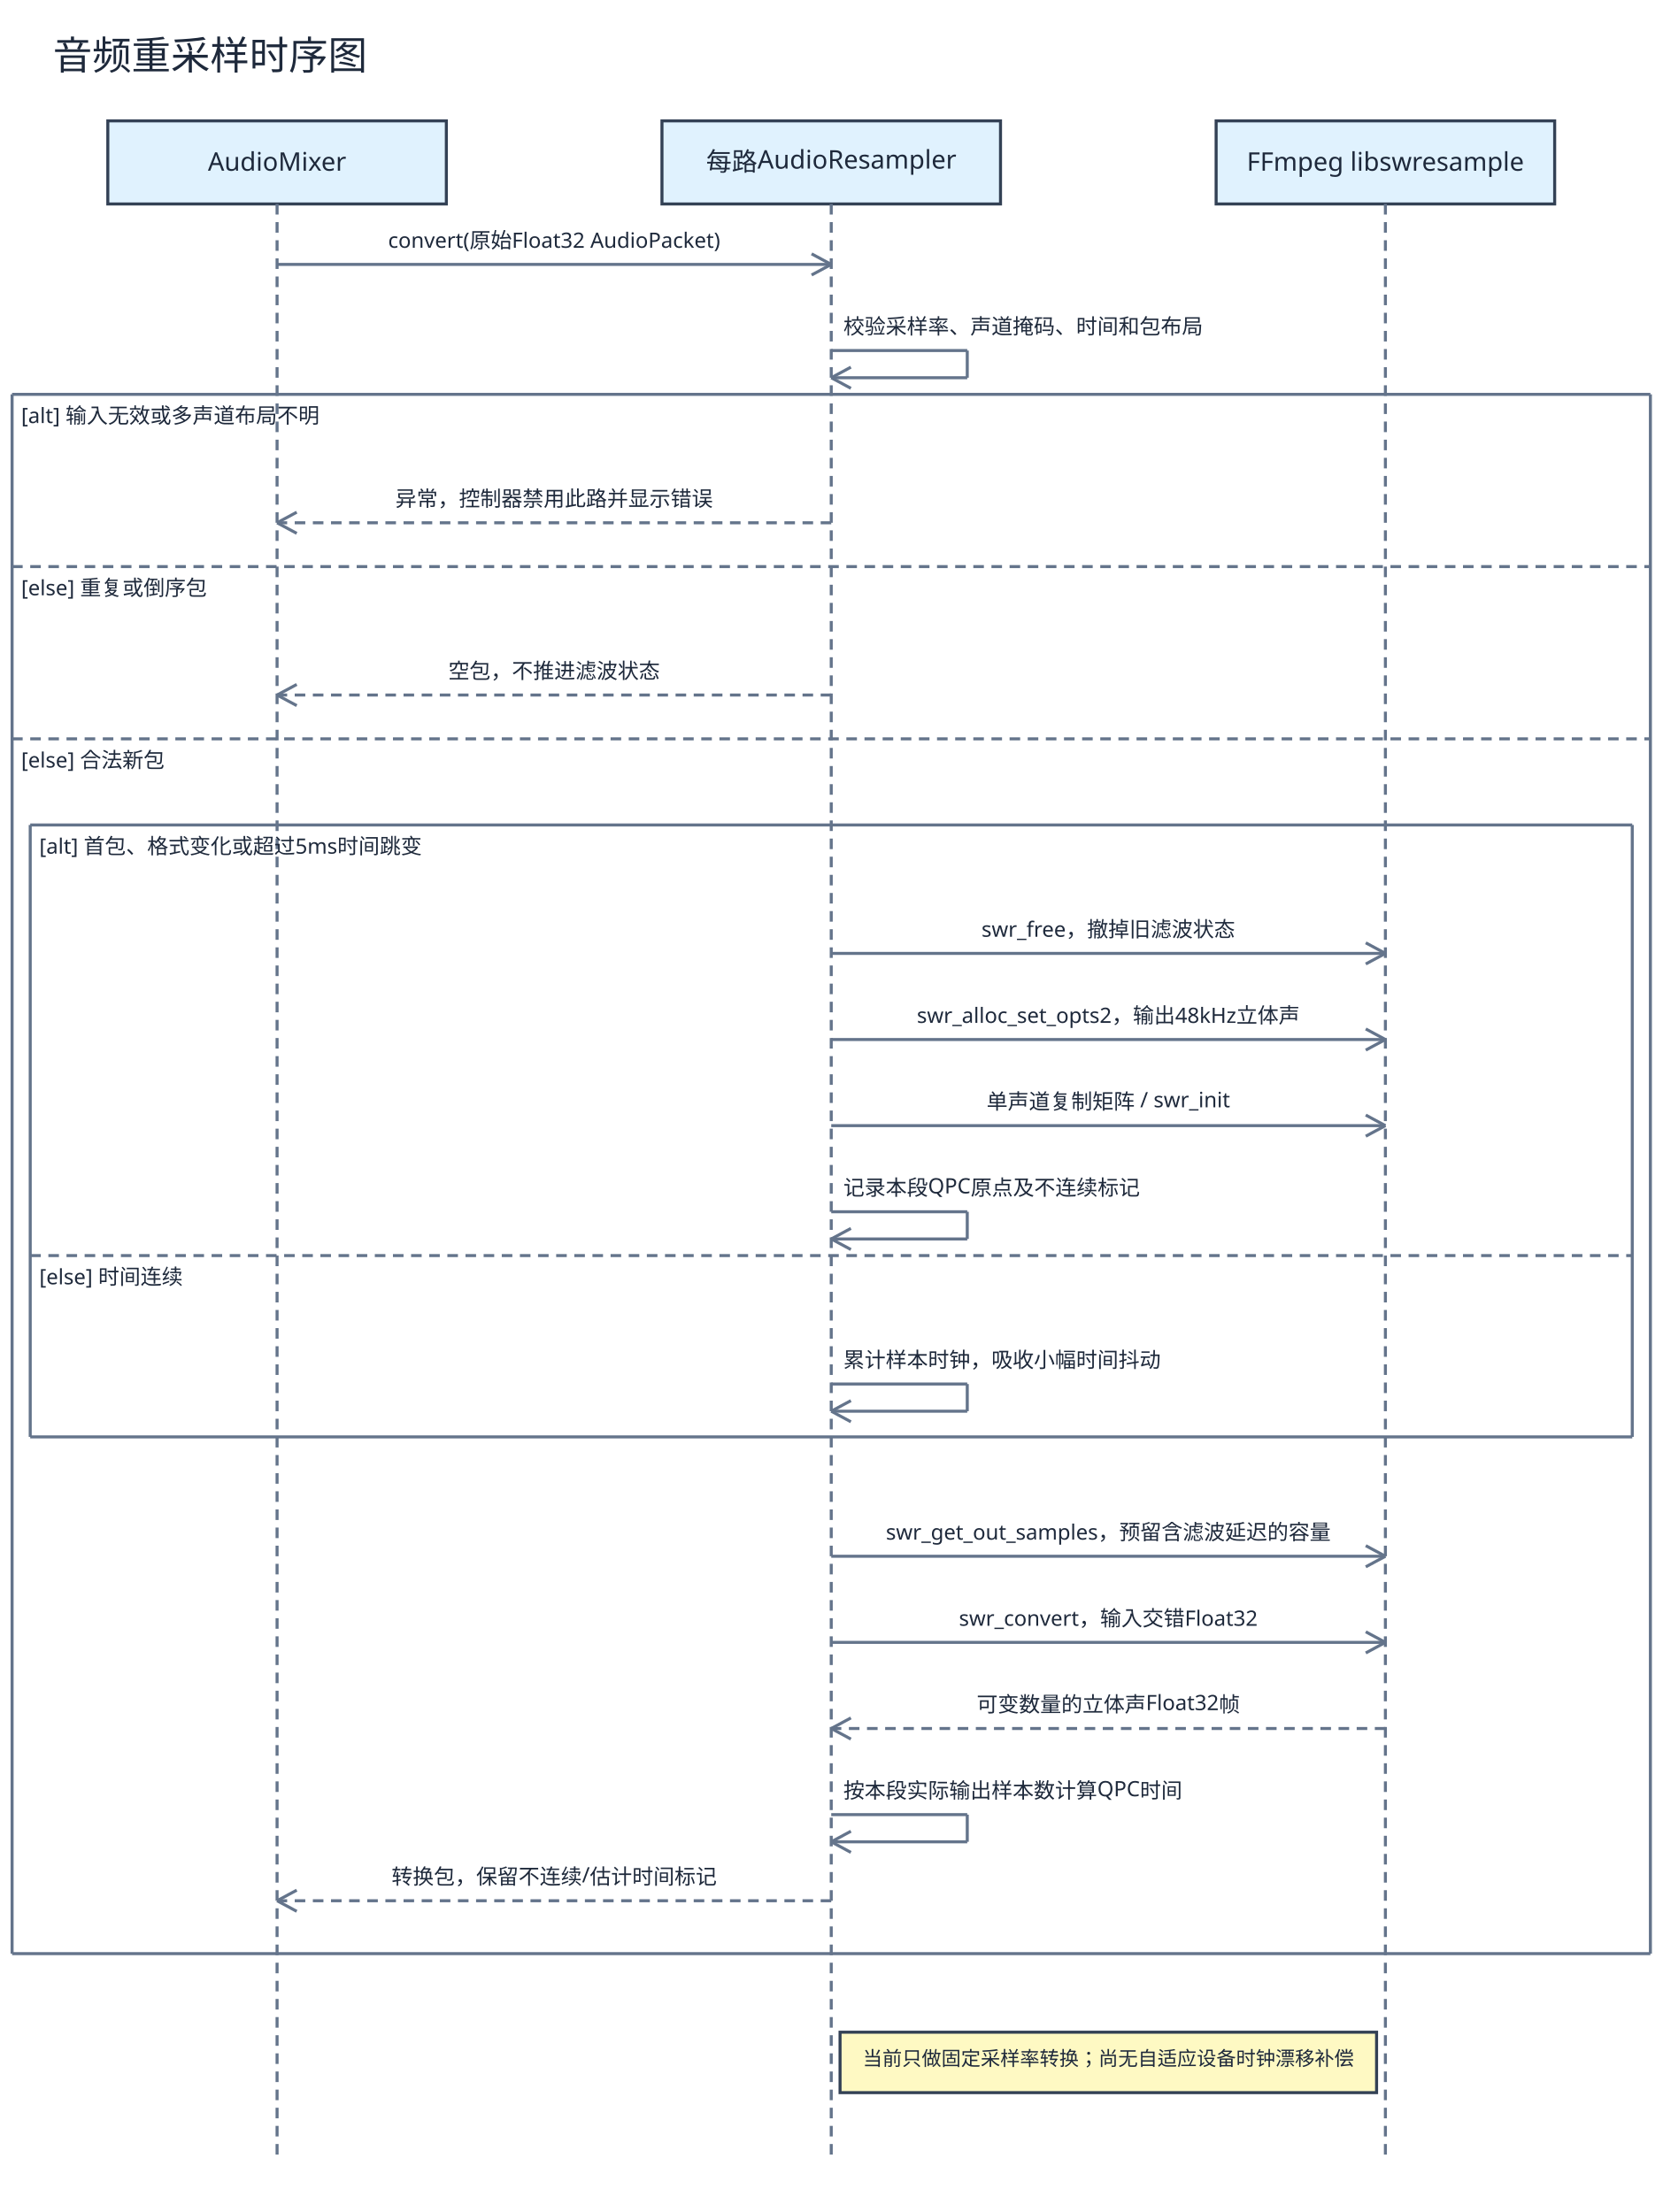
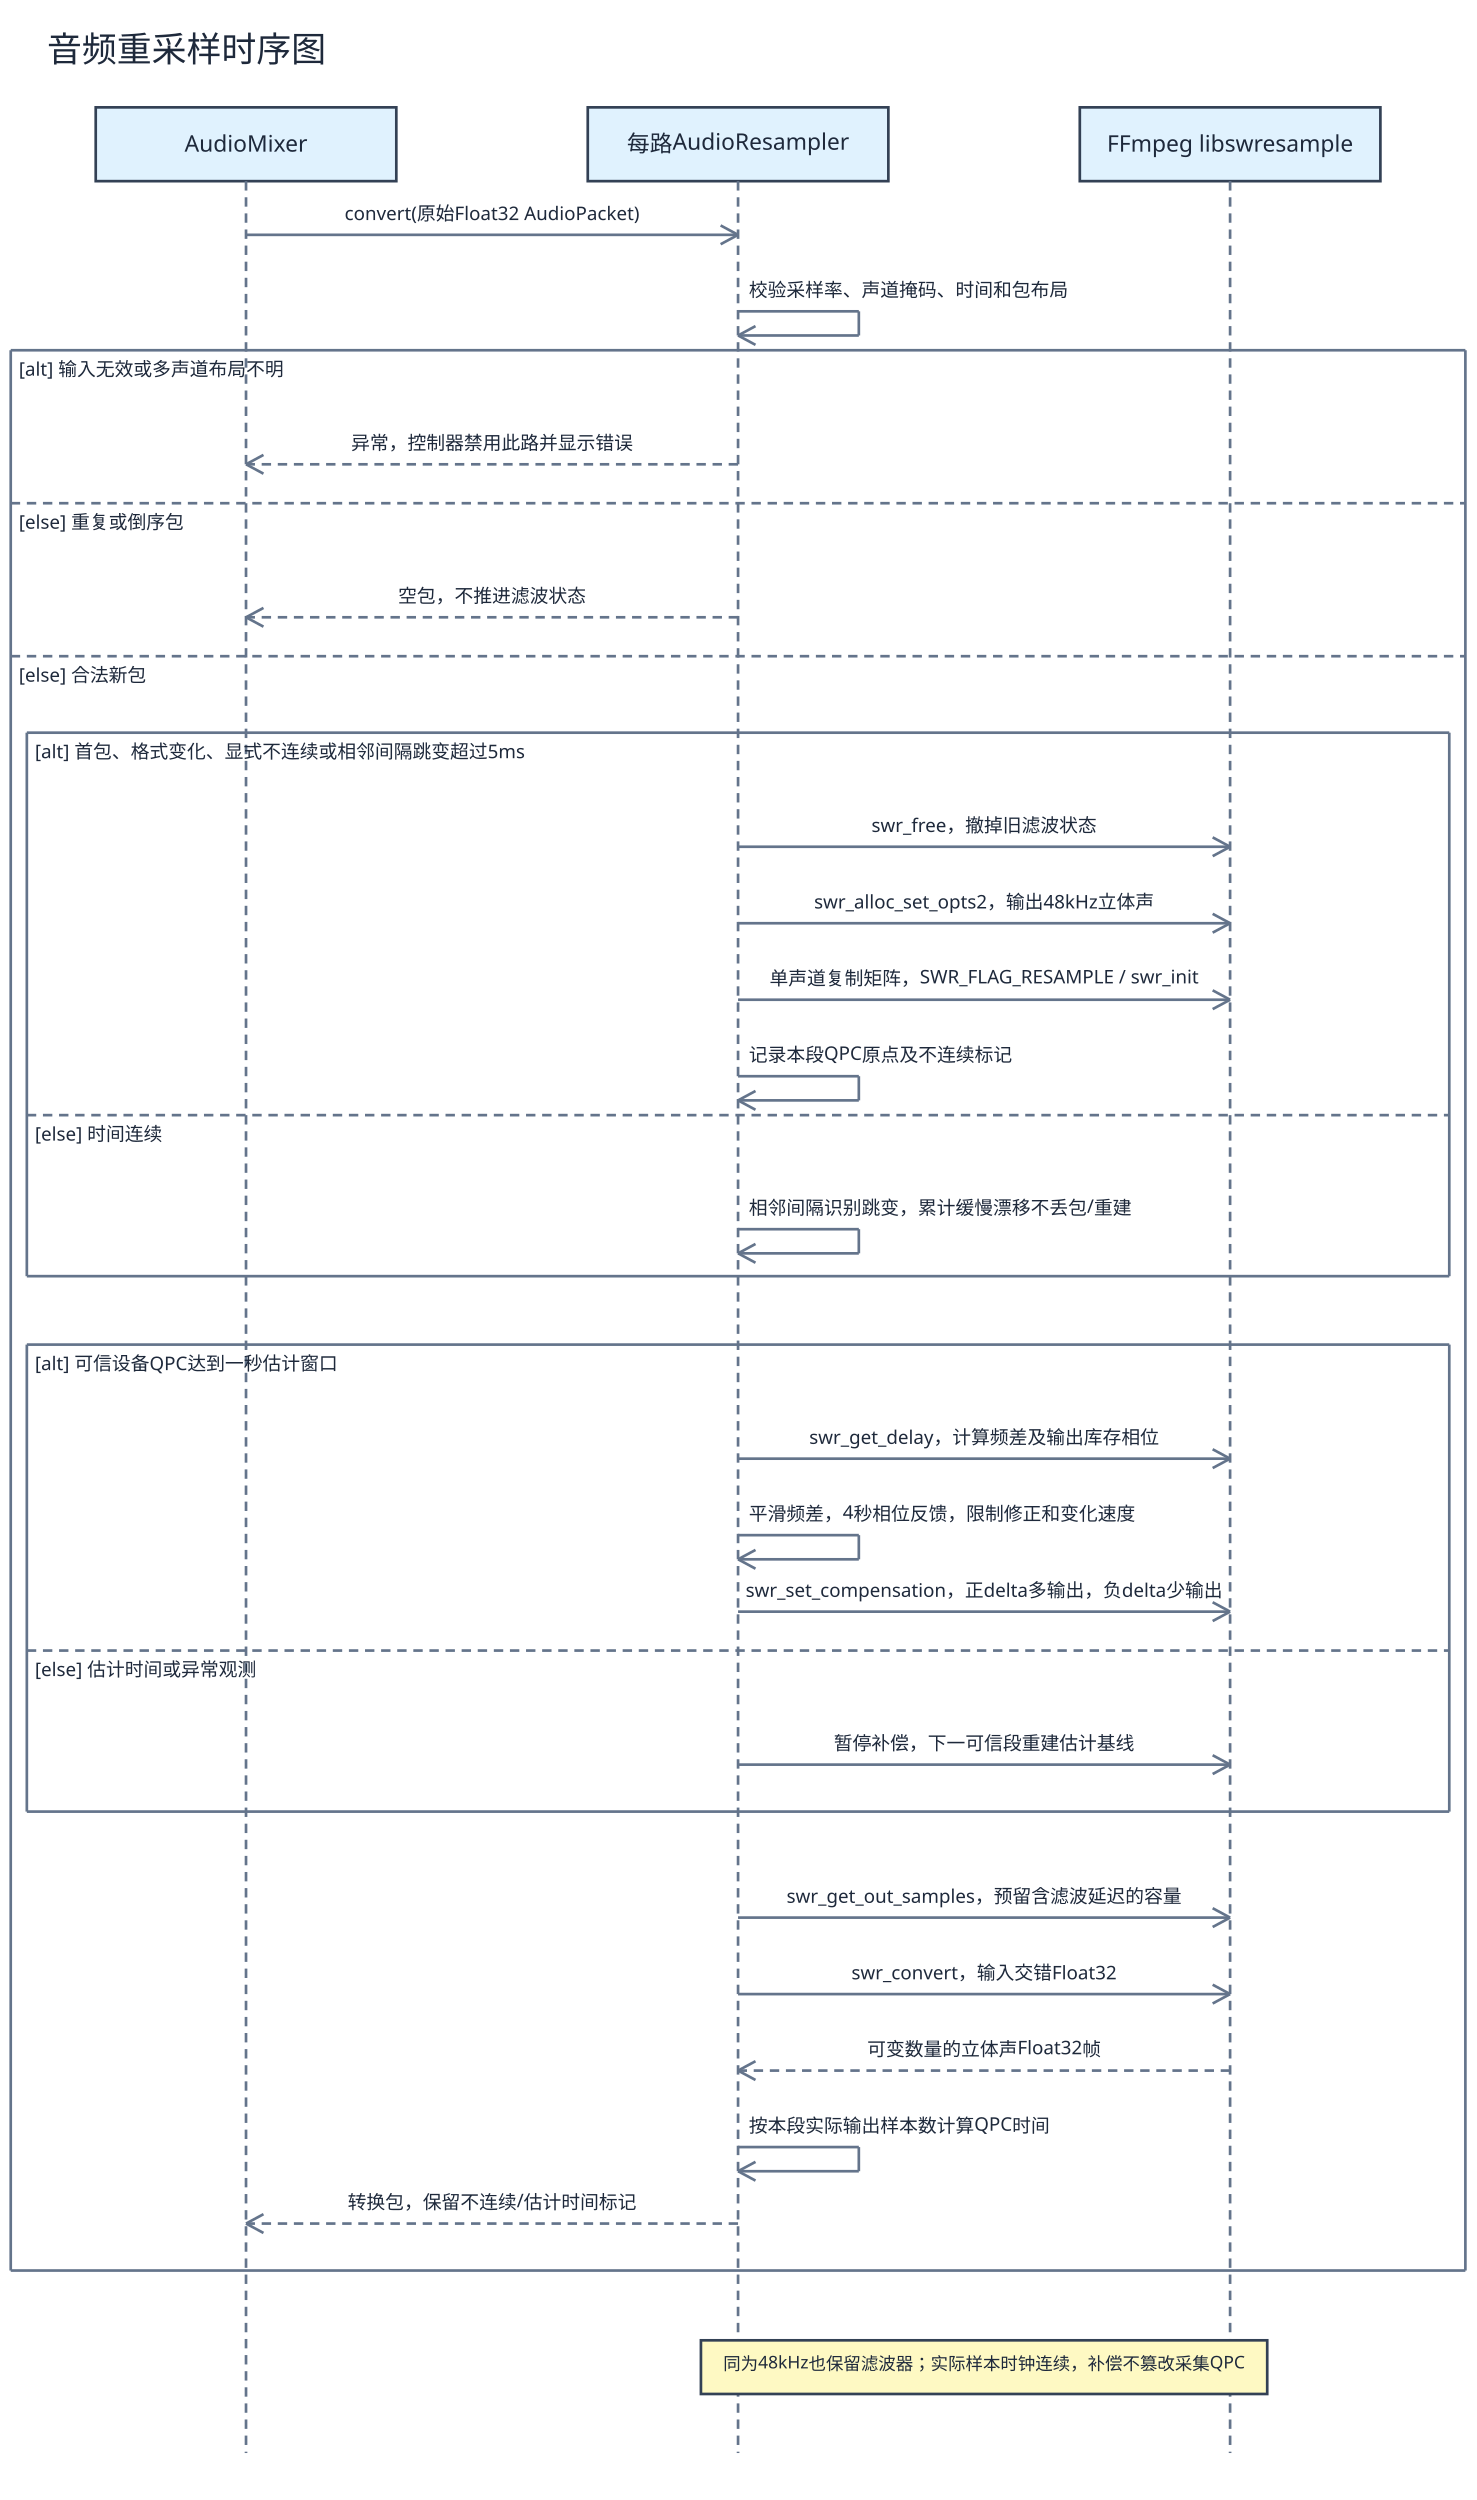
- <svg xmlns="http://www.w3.org/2000/svg" width="1100" height="1464" viewBox="0 0 1100 1464">
+ <svg xmlns="http://www.w3.org/2000/svg" width="1100" height="1863" viewBox="0 0 1100 1863">
  <text x="35" y="46" fill="#1e293b" font-family="Microsoft YaHei, sans-serif" font-size="26" text-anchor="start">音频重采样时序图</text>
  <rect x="71.333" y="80" width="224" height="55" fill="#e0f2fe" stroke="#334155" stroke-width="2" />
  <text x="183.333" y="113" fill="#1e293b" font-family="Microsoft YaHei, sans-serif" font-size="17" text-anchor="middle">AudioMixer</text>
-   <line x1="183.333" y1="135" x2="183.333" y2="1429" stroke="#64748b" stroke-width="2" stroke-dasharray="7 5" />
+   <line x1="183.333" y1="135" x2="183.333" y2="1828" stroke="#64748b" stroke-width="2" stroke-dasharray="7 5" />
  <rect x="438.0" y="80" width="224" height="55" fill="#e0f2fe" stroke="#334155" stroke-width="2" />
  <text x="550.0" y="113" fill="#1e293b" font-family="Microsoft YaHei, sans-serif" font-size="17" text-anchor="middle">每路AudioResampler</text>
-   <line x1="550.0" y1="135" x2="550.0" y2="1429" stroke="#64748b" stroke-width="2" stroke-dasharray="7 5" />
+   <line x1="550.0" y1="135" x2="550.0" y2="1828" stroke="#64748b" stroke-width="2" stroke-dasharray="7 5" />
  <rect x="804.667" y="80" width="224" height="55" fill="#e0f2fe" stroke="#334155" stroke-width="2" />
  <text x="916.667" y="113" fill="#1e293b" font-family="Microsoft YaHei, sans-serif" font-size="17" text-anchor="middle">FFmpeg libswresample</text>
-   <line x1="916.667" y1="135" x2="916.667" y2="1429" stroke="#64748b" stroke-width="2" stroke-dasharray="7 5" />
+   <line x1="916.667" y1="135" x2="916.667" y2="1828" stroke="#64748b" stroke-width="2" stroke-dasharray="7 5" />
  <line x1="183.333" y1="175" x2="550.0" y2="175" stroke="#64748b" stroke-width="2" />
  <line x1="550.0" y1="175" x2="537.0" y2="182.0" stroke="#64748b" stroke-width="2" />
  <line x1="550.0" y1="175" x2="537.0" y2="168.0" stroke="#64748b" stroke-width="2" />
  <text x="366.667" y="164" fill="#1e293b" font-family="Microsoft YaHei, sans-serif" font-size="14" text-anchor="middle">convert(原始Float32 AudioPacket)</text>
  <line x1="550.0" y1="232" x2="640.0" y2="232" stroke="#64748b" stroke-width="2" />
  <line x1="640.0" y1="232" x2="640.0" y2="250" stroke="#64748b" stroke-width="2" />
  <line x1="640.0" y1="250" x2="550.0" y2="250" stroke="#64748b" stroke-width="2" />
  <line x1="550.0" y1="250" x2="563.0" y2="243.0" stroke="#64748b" stroke-width="2" />
  <line x1="550.0" y1="250" x2="563.0" y2="257.0" stroke="#64748b" stroke-width="2" />
  <text x="558.0" y="221" fill="#1e293b" font-family="Microsoft YaHei, sans-serif" font-size="14" text-anchor="start">校验采样率、声道掩码、时间和包布局</text>
  <text x="14" y="280" fill="#1e293b" font-family="Microsoft YaHei, sans-serif" font-size="14" text-anchor="start">[alt] 输入无效或多声道布局不明</text>
  <line x1="8" y1="261" x2="1092" y2="261" stroke="#64748b" stroke-width="2" />
  <line x1="550.0" y1="346" x2="183.333" y2="346" stroke="#64748b" stroke-width="2" stroke-dasharray="7 5" />
  <line x1="183.333" y1="346" x2="196.333" y2="339.0" stroke="#64748b" stroke-width="2" />
  <line x1="183.333" y1="346" x2="196.333" y2="353.0" stroke="#64748b" stroke-width="2" />
  <text x="366.667" y="335" fill="#1e293b" font-family="Microsoft YaHei, sans-serif" font-size="14" text-anchor="middle">异常，控制器禁用此路并显示错误</text>
  <line x1="8" y1="375" x2="1092" y2="375" stroke="#64748b" stroke-width="2" stroke-dasharray="7 5" />
  <text x="14" y="394" fill="#1e293b" font-family="Microsoft YaHei, sans-serif" font-size="14" text-anchor="start">[else] 重复或倒序包</text>
  <line x1="550.0" y1="460" x2="183.333" y2="460" stroke="#64748b" stroke-width="2" stroke-dasharray="7 5" />
  <line x1="183.333" y1="460" x2="196.333" y2="453.0" stroke="#64748b" stroke-width="2" />
  <line x1="183.333" y1="460" x2="196.333" y2="467.0" stroke="#64748b" stroke-width="2" />
  <text x="366.667" y="449" fill="#1e293b" font-family="Microsoft YaHei, sans-serif" font-size="14" text-anchor="middle">空包，不推进滤波状态</text>
  <line x1="8" y1="489" x2="1092" y2="489" stroke="#64748b" stroke-width="2" stroke-dasharray="7 5" />
  <text x="14" y="508" fill="#1e293b" font-family="Microsoft YaHei, sans-serif" font-size="14" text-anchor="start">[else] 合法新包</text>
-   <text x="26" y="565" fill="#1e293b" font-family="Microsoft YaHei, sans-serif" font-size="14" text-anchor="start">[alt] 首包、格式变化或超过5ms时间跳变</text>
+   <text x="26" y="565" fill="#1e293b" font-family="Microsoft YaHei, sans-serif" font-size="14" text-anchor="start">[alt] 首包、格式变化、显式不连续或相邻间隔跳变超过5ms</text>
  <line x1="20" y1="546" x2="1080" y2="546" stroke="#64748b" stroke-width="2" />
  <line x1="550.0" y1="631" x2="916.667" y2="631" stroke="#64748b" stroke-width="2" />
  <line x1="916.667" y1="631" x2="903.667" y2="638.0" stroke="#64748b" stroke-width="2" />
  <line x1="916.667" y1="631" x2="903.667" y2="624.0" stroke="#64748b" stroke-width="2" />
  <text x="733.333" y="620" fill="#1e293b" font-family="Microsoft YaHei, sans-serif" font-size="14" text-anchor="middle">swr_free，撤掉旧滤波状态</text>
  <line x1="550.0" y1="688" x2="916.667" y2="688" stroke="#64748b" stroke-width="2" />
  <line x1="916.667" y1="688" x2="903.667" y2="695.0" stroke="#64748b" stroke-width="2" />
  <line x1="916.667" y1="688" x2="903.667" y2="681.0" stroke="#64748b" stroke-width="2" />
  <text x="733.333" y="677" fill="#1e293b" font-family="Microsoft YaHei, sans-serif" font-size="14" text-anchor="middle">swr_alloc_set_opts2，输出48kHz立体声</text>
  <line x1="550.0" y1="745" x2="916.667" y2="745" stroke="#64748b" stroke-width="2" />
  <line x1="916.667" y1="745" x2="903.667" y2="752.0" stroke="#64748b" stroke-width="2" />
  <line x1="916.667" y1="745" x2="903.667" y2="738.0" stroke="#64748b" stroke-width="2" />
-   <text x="733.333" y="734" fill="#1e293b" font-family="Microsoft YaHei, sans-serif" font-size="14" text-anchor="middle">单声道复制矩阵 / swr_init</text>
+   <text x="733.333" y="734" fill="#1e293b" font-family="Microsoft YaHei, sans-serif" font-size="14" text-anchor="middle">单声道复制矩阵，SWR_FLAG_RESAMPLE / swr_init</text>
  <line x1="550.0" y1="802" x2="640.0" y2="802" stroke="#64748b" stroke-width="2" />
  <line x1="640.0" y1="802" x2="640.0" y2="820" stroke="#64748b" stroke-width="2" />
  <line x1="640.0" y1="820" x2="550.0" y2="820" stroke="#64748b" stroke-width="2" />
  <line x1="550.0" y1="820" x2="563.0" y2="813.0" stroke="#64748b" stroke-width="2" />
  <line x1="550.0" y1="820" x2="563.0" y2="827.0" stroke="#64748b" stroke-width="2" />
  <text x="558.0" y="791" fill="#1e293b" font-family="Microsoft YaHei, sans-serif" font-size="14" text-anchor="start">记录本段QPC原点及不连续标记</text>
  <line x1="20" y1="831" x2="1080" y2="831" stroke="#64748b" stroke-width="2" stroke-dasharray="7 5" />
  <text x="26" y="850" fill="#1e293b" font-family="Microsoft YaHei, sans-serif" font-size="14" text-anchor="start">[else] 时间连续</text>
  <line x1="550.0" y1="916" x2="640.0" y2="916" stroke="#64748b" stroke-width="2" />
  <line x1="640.0" y1="916" x2="640.0" y2="934" stroke="#64748b" stroke-width="2" />
  <line x1="640.0" y1="934" x2="550.0" y2="934" stroke="#64748b" stroke-width="2" />
  <line x1="550.0" y1="934" x2="563.0" y2="927.0" stroke="#64748b" stroke-width="2" />
  <line x1="550.0" y1="934" x2="563.0" y2="941.0" stroke="#64748b" stroke-width="2" />
-   <text x="558.0" y="905" fill="#1e293b" font-family="Microsoft YaHei, sans-serif" font-size="14" text-anchor="start">累计样本时钟，吸收小幅时间抖动</text>
+   <text x="558.0" y="905" fill="#1e293b" font-family="Microsoft YaHei, sans-serif" font-size="14" text-anchor="start">相邻间隔识别跳变，累计缓慢漂移不丢包/重建</text>
  <line x1="20" y1="546" x2="20" y2="951" stroke="#64748b" stroke-width="2" />
  <line x1="1080" y1="546" x2="1080" y2="951" stroke="#64748b" stroke-width="2" />
  <line x1="20" y1="951" x2="1080" y2="951" stroke="#64748b" stroke-width="2" />
-   <line x1="550.0" y1="1030" x2="916.667" y2="1030" stroke="#64748b" stroke-width="2" />
-   <line x1="916.667" y1="1030" x2="903.667" y2="1037.0" stroke="#64748b" stroke-width="2" />
-   <line x1="916.667" y1="1030" x2="903.667" y2="1023.0" stroke="#64748b" stroke-width="2" />
-   <text x="733.333" y="1019" fill="#1e293b" font-family="Microsoft YaHei, sans-serif" font-size="14" text-anchor="middle">swr_get_out_samples，预留含滤波延迟的容量</text>
+   <text x="26" y="1021" fill="#1e293b" font-family="Microsoft YaHei, sans-serif" font-size="14" text-anchor="start">[alt] 可信设备QPC达到一秒估计窗口</text>
+   <line x1="20" y1="1002" x2="1080" y2="1002" stroke="#64748b" stroke-width="2" />
  <line x1="550.0" y1="1087" x2="916.667" y2="1087" stroke="#64748b" stroke-width="2" />
  <line x1="916.667" y1="1087" x2="903.667" y2="1094.0" stroke="#64748b" stroke-width="2" />
  <line x1="916.667" y1="1087" x2="903.667" y2="1080.0" stroke="#64748b" stroke-width="2" />
-   <text x="733.333" y="1076" fill="#1e293b" font-family="Microsoft YaHei, sans-serif" font-size="14" text-anchor="middle">swr_convert，输入交错Float32</text>
-   <line x1="916.667" y1="1144" x2="550.0" y2="1144" stroke="#64748b" stroke-width="2" stroke-dasharray="7 5" />
-   <line x1="550.0" y1="1144" x2="563.0" y2="1137.0" stroke="#64748b" stroke-width="2" />
-   <line x1="550.0" y1="1144" x2="563.0" y2="1151.0" stroke="#64748b" stroke-width="2" />
-   <text x="733.333" y="1133" fill="#1e293b" font-family="Microsoft YaHei, sans-serif" font-size="14" text-anchor="middle">可变数量的立体声Float32帧</text>
-   <line x1="550.0" y1="1201" x2="640.0" y2="1201" stroke="#64748b" stroke-width="2" />
-   <line x1="640.0" y1="1201" x2="640.0" y2="1219" stroke="#64748b" stroke-width="2" />
-   <line x1="640.0" y1="1219" x2="550.0" y2="1219" stroke="#64748b" stroke-width="2" />
-   <line x1="550.0" y1="1219" x2="563.0" y2="1212.0" stroke="#64748b" stroke-width="2" />
-   <line x1="550.0" y1="1219" x2="563.0" y2="1226.0" stroke="#64748b" stroke-width="2" />
-   <text x="558.0" y="1190" fill="#1e293b" font-family="Microsoft YaHei, sans-serif" font-size="14" text-anchor="start">按本段实际输出样本数计算QPC时间</text>
-   <line x1="550.0" y1="1258" x2="183.333" y2="1258" stroke="#64748b" stroke-width="2" stroke-dasharray="7 5" />
-   <line x1="183.333" y1="1258" x2="196.333" y2="1251.0" stroke="#64748b" stroke-width="2" />
-   <line x1="183.333" y1="1258" x2="196.333" y2="1265.0" stroke="#64748b" stroke-width="2" />
-   <text x="366.667" y="1247" fill="#1e293b" font-family="Microsoft YaHei, sans-serif" font-size="14" text-anchor="middle">转换包，保留不连续/估计时间标记</text>
-   <line x1="8" y1="261" x2="8" y2="1293" stroke="#64748b" stroke-width="2" />
-   <line x1="1092" y1="261" x2="1092" y2="1293" stroke="#64748b" stroke-width="2" />
-   <line x1="8" y1="1293" x2="1092" y2="1293" stroke="#64748b" stroke-width="2" />
-   <rect x="555.833" y="1345" width="355.0" height="40" fill="#fef9c3" stroke="#334155" stroke-width="2" />
-   <text x="733.333" y="1367" fill="#1e293b" font-family="Microsoft YaHei, sans-serif" font-size="13" text-anchor="middle">当前只做固定采样率转换；尚无自适应设备时钟漂移补偿</text>
+   <text x="733.333" y="1076" fill="#1e293b" font-family="Microsoft YaHei, sans-serif" font-size="14" text-anchor="middle">swr_get_delay，计算频差及输出库存相位</text>
+   <line x1="550.0" y1="1144" x2="640.0" y2="1144" stroke="#64748b" stroke-width="2" />
+   <line x1="640.0" y1="1144" x2="640.0" y2="1162" stroke="#64748b" stroke-width="2" />
+   <line x1="640.0" y1="1162" x2="550.0" y2="1162" stroke="#64748b" stroke-width="2" />
+   <line x1="550.0" y1="1162" x2="563.0" y2="1155.0" stroke="#64748b" stroke-width="2" />
+   <line x1="550.0" y1="1162" x2="563.0" y2="1169.0" stroke="#64748b" stroke-width="2" />
+   <text x="558.0" y="1133" fill="#1e293b" font-family="Microsoft YaHei, sans-serif" font-size="14" text-anchor="start">平滑频差，4秒相位反馈，限制修正和变化速度</text>
+   <line x1="550.0" y1="1201" x2="916.667" y2="1201" stroke="#64748b" stroke-width="2" />
+   <line x1="916.667" y1="1201" x2="903.667" y2="1208.0" stroke="#64748b" stroke-width="2" />
+   <line x1="916.667" y1="1201" x2="903.667" y2="1194.0" stroke="#64748b" stroke-width="2" />
+   <text x="733.333" y="1190" fill="#1e293b" font-family="Microsoft YaHei, sans-serif" font-size="14" text-anchor="middle">swr_set_compensation，正delta多输出，负delta少输出</text>
+   <line x1="20" y1="1230" x2="1080" y2="1230" stroke="#64748b" stroke-width="2" stroke-dasharray="7 5" />
+   <text x="26" y="1249" fill="#1e293b" font-family="Microsoft YaHei, sans-serif" font-size="14" text-anchor="start">[else] 估计时间或异常观测</text>
+   <line x1="550.0" y1="1315" x2="916.667" y2="1315" stroke="#64748b" stroke-width="2" />
+   <line x1="916.667" y1="1315" x2="903.667" y2="1322.0" stroke="#64748b" stroke-width="2" />
+   <line x1="916.667" y1="1315" x2="903.667" y2="1308.0" stroke="#64748b" stroke-width="2" />
+   <text x="733.333" y="1304" fill="#1e293b" font-family="Microsoft YaHei, sans-serif" font-size="14" text-anchor="middle">暂停补偿，下一可信段重建估计基线</text>
+   <line x1="20" y1="1002" x2="20" y2="1350" stroke="#64748b" stroke-width="2" />
+   <line x1="1080" y1="1002" x2="1080" y2="1350" stroke="#64748b" stroke-width="2" />
+   <line x1="20" y1="1350" x2="1080" y2="1350" stroke="#64748b" stroke-width="2" />
+   <line x1="550.0" y1="1429" x2="916.667" y2="1429" stroke="#64748b" stroke-width="2" />
+   <line x1="916.667" y1="1429" x2="903.667" y2="1436.0" stroke="#64748b" stroke-width="2" />
+   <line x1="916.667" y1="1429" x2="903.667" y2="1422.0" stroke="#64748b" stroke-width="2" />
+   <text x="733.333" y="1418" fill="#1e293b" font-family="Microsoft YaHei, sans-serif" font-size="14" text-anchor="middle">swr_get_out_samples，预留含滤波延迟的容量</text>
+   <line x1="550.0" y1="1486" x2="916.667" y2="1486" stroke="#64748b" stroke-width="2" />
+   <line x1="916.667" y1="1486" x2="903.667" y2="1493.0" stroke="#64748b" stroke-width="2" />
+   <line x1="916.667" y1="1486" x2="903.667" y2="1479.0" stroke="#64748b" stroke-width="2" />
+   <text x="733.333" y="1475" fill="#1e293b" font-family="Microsoft YaHei, sans-serif" font-size="14" text-anchor="middle">swr_convert，输入交错Float32</text>
+   <line x1="916.667" y1="1543" x2="550.0" y2="1543" stroke="#64748b" stroke-width="2" stroke-dasharray="7 5" />
+   <line x1="550.0" y1="1543" x2="563.0" y2="1536.0" stroke="#64748b" stroke-width="2" />
+   <line x1="550.0" y1="1543" x2="563.0" y2="1550.0" stroke="#64748b" stroke-width="2" />
+   <text x="733.333" y="1532" fill="#1e293b" font-family="Microsoft YaHei, sans-serif" font-size="14" text-anchor="middle">可变数量的立体声Float32帧</text>
+   <line x1="550.0" y1="1600" x2="640.0" y2="1600" stroke="#64748b" stroke-width="2" />
+   <line x1="640.0" y1="1600" x2="640.0" y2="1618" stroke="#64748b" stroke-width="2" />
+   <line x1="640.0" y1="1618" x2="550.0" y2="1618" stroke="#64748b" stroke-width="2" />
+   <line x1="550.0" y1="1618" x2="563.0" y2="1611.0" stroke="#64748b" stroke-width="2" />
+   <line x1="550.0" y1="1618" x2="563.0" y2="1625.0" stroke="#64748b" stroke-width="2" />
+   <text x="558.0" y="1589" fill="#1e293b" font-family="Microsoft YaHei, sans-serif" font-size="14" text-anchor="start">按本段实际输出样本数计算QPC时间</text>
+   <line x1="550.0" y1="1657" x2="183.333" y2="1657" stroke="#64748b" stroke-width="2" stroke-dasharray="7 5" />
+   <line x1="183.333" y1="1657" x2="196.333" y2="1650.0" stroke="#64748b" stroke-width="2" />
+   <line x1="183.333" y1="1657" x2="196.333" y2="1664.0" stroke="#64748b" stroke-width="2" />
+   <text x="366.667" y="1646" fill="#1e293b" font-family="Microsoft YaHei, sans-serif" font-size="14" text-anchor="middle">转换包，保留不连续/估计时间标记</text>
+   <line x1="8" y1="261" x2="8" y2="1692" stroke="#64748b" stroke-width="2" />
+   <line x1="1092" y1="261" x2="1092" y2="1692" stroke="#64748b" stroke-width="2" />
+   <line x1="8" y1="1692" x2="1092" y2="1692" stroke="#64748b" stroke-width="2" />
+   <rect x="522.333" y="1744" width="422.0" height="40" fill="#fef9c3" stroke="#334155" stroke-width="2" />
+   <text x="733.333" y="1766" fill="#1e293b" font-family="Microsoft YaHei, sans-serif" font-size="13" text-anchor="middle">同为48kHz也保留滤波器；实际样本时钟连续，补偿不篡改采集QPC</text>
</svg>
